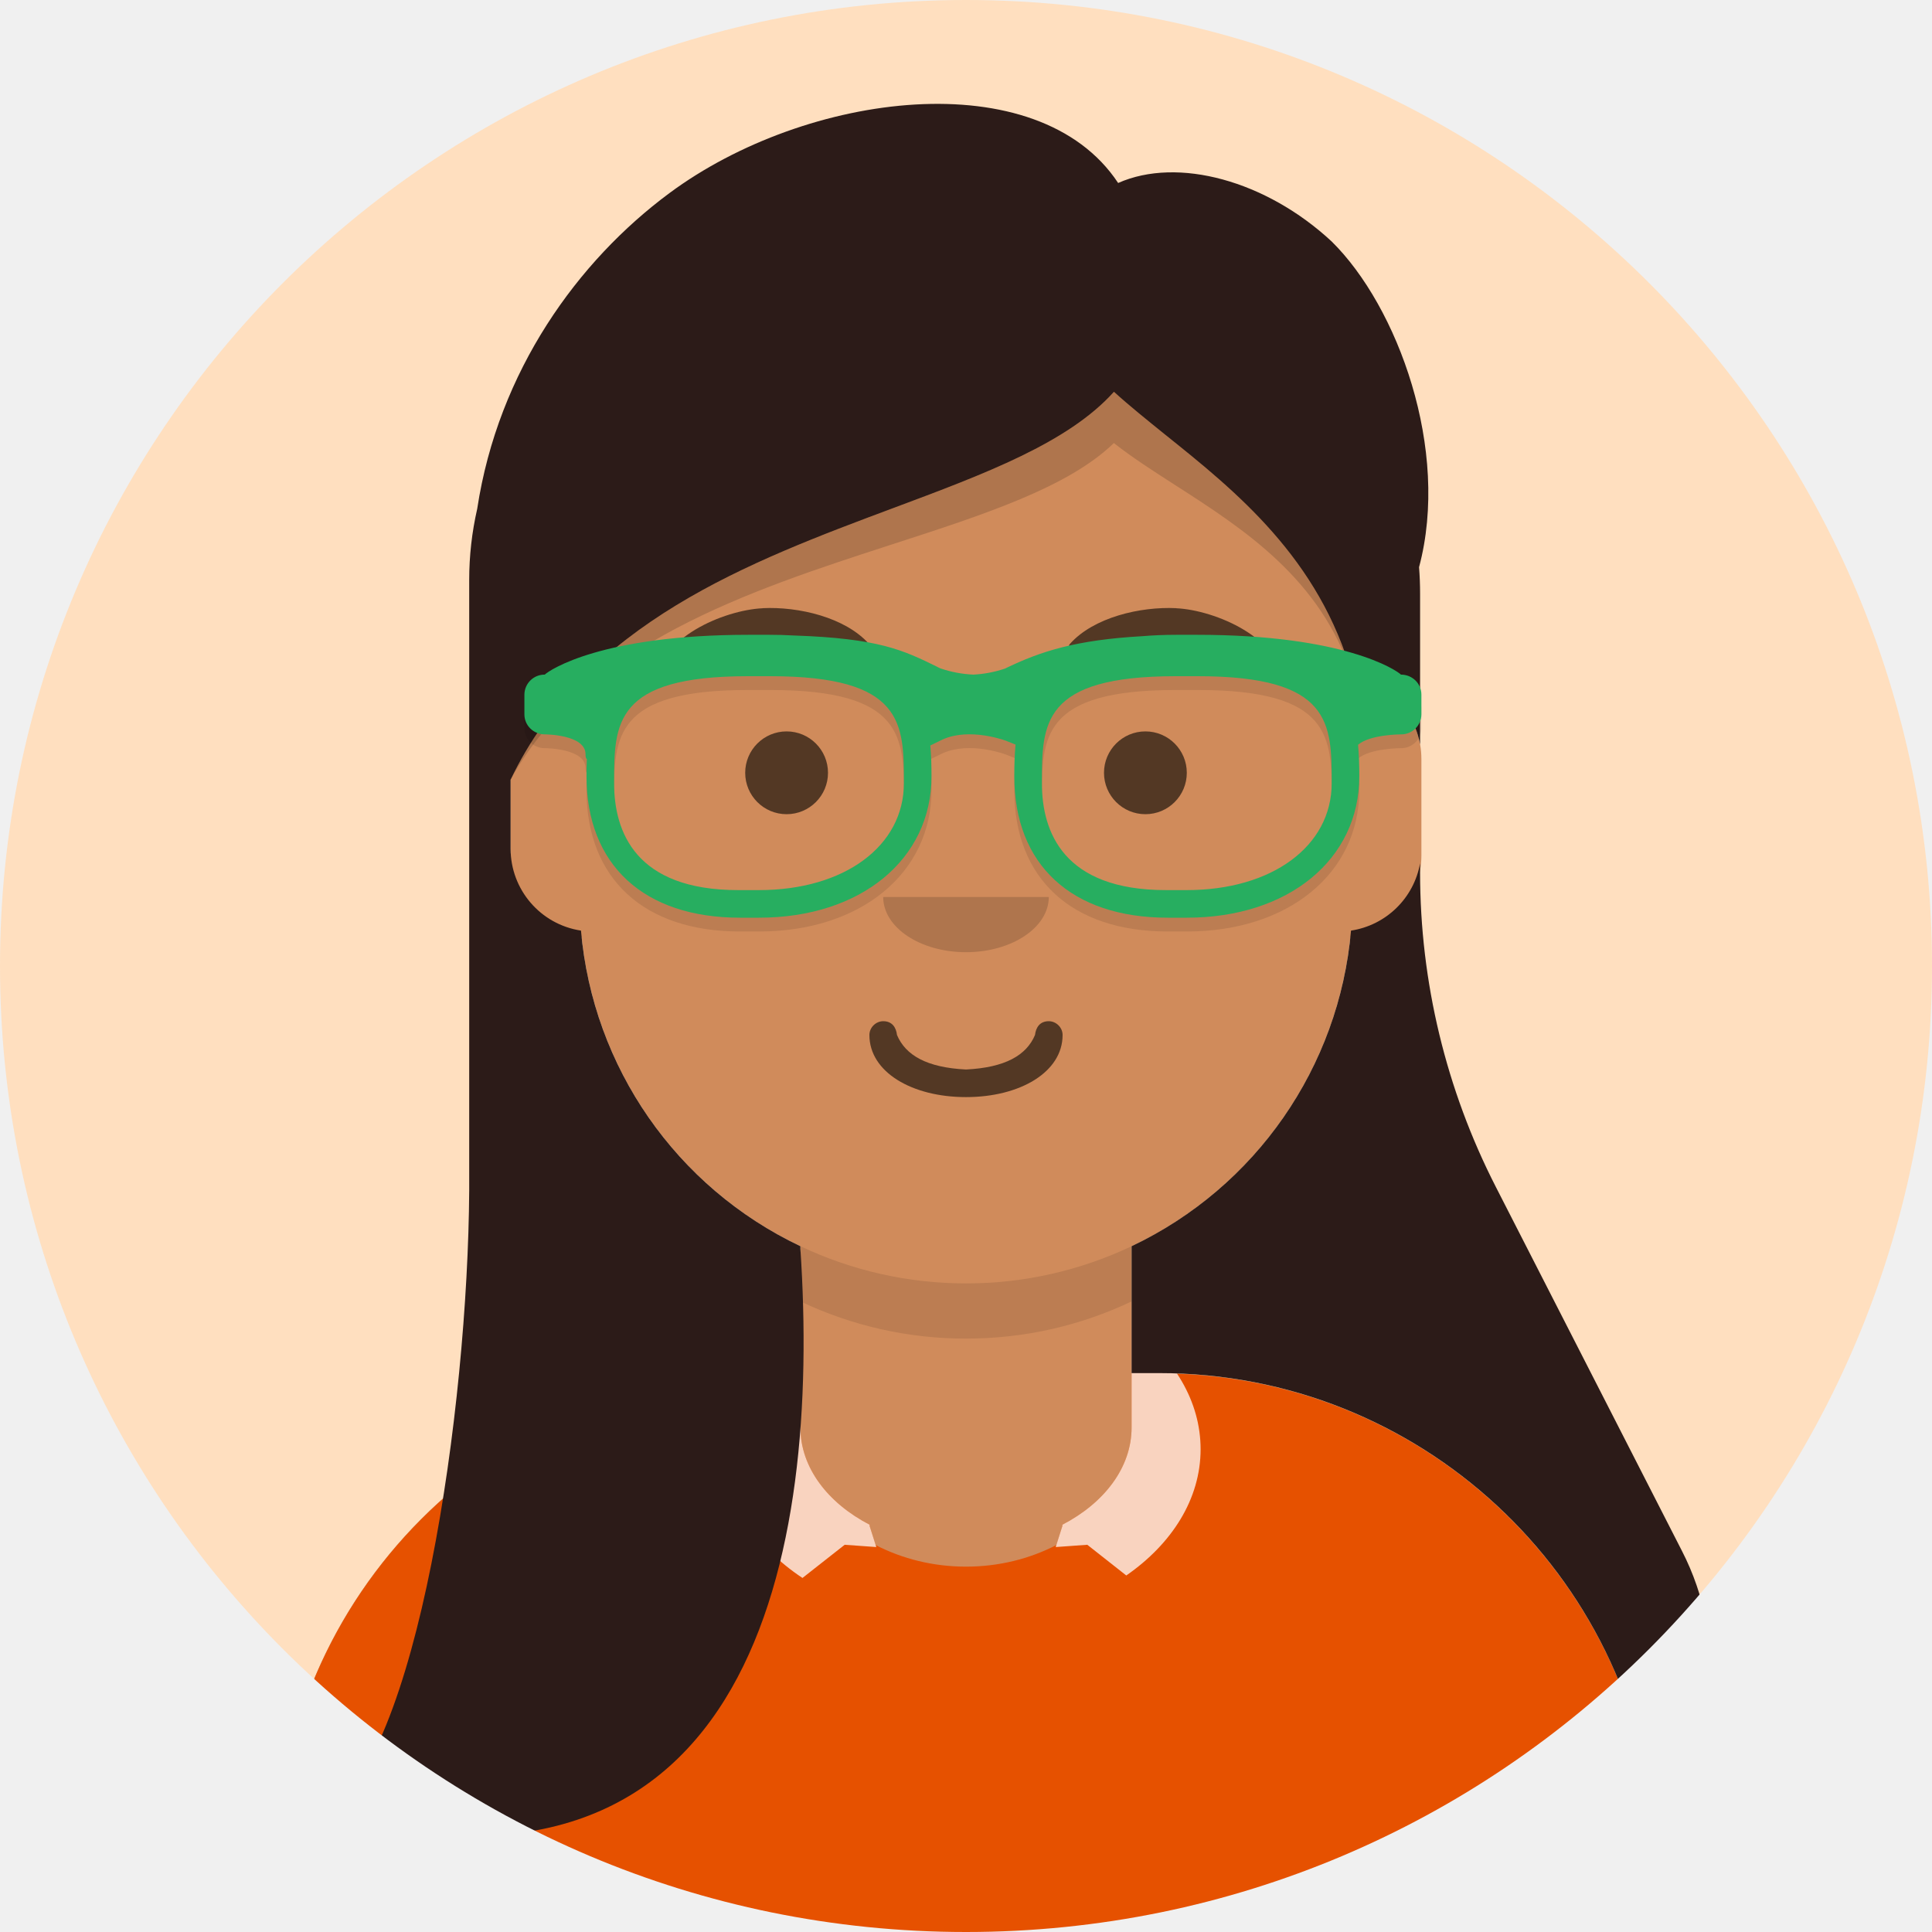
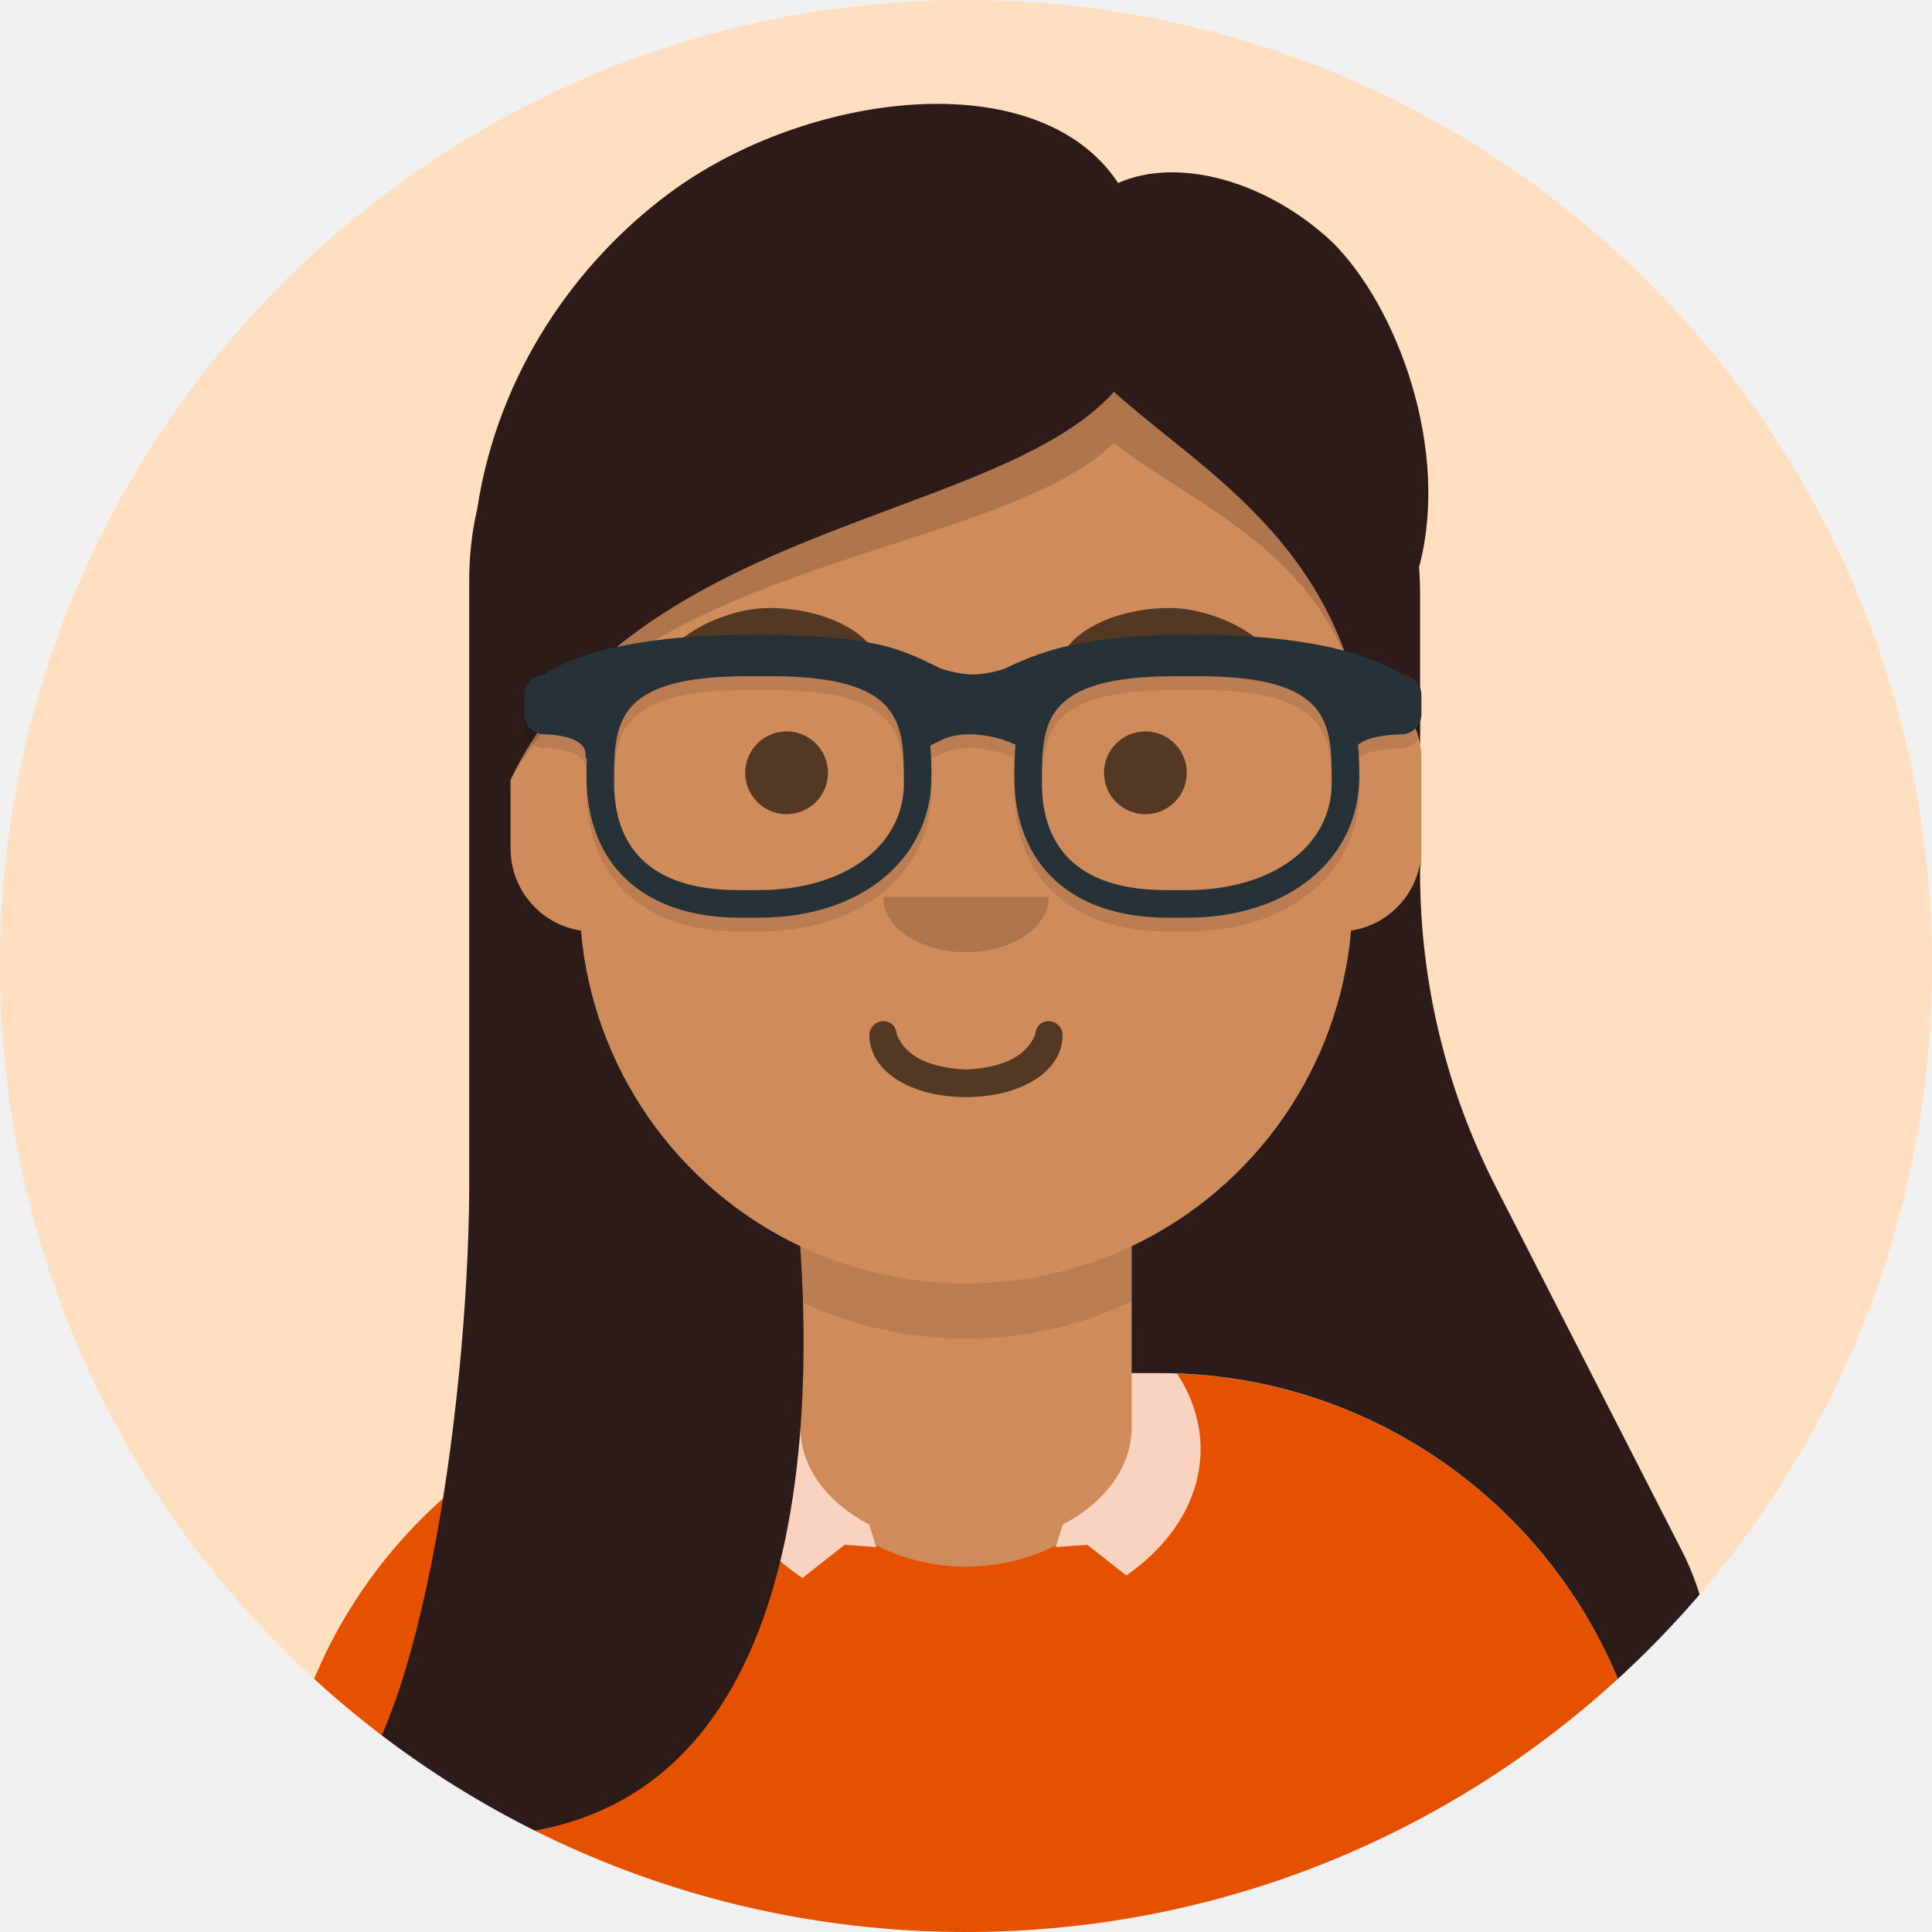
<svg xmlns="http://www.w3.org/2000/svg" viewBox="0 0 280 280" fill="none" shape-rendering="auto">
  <mask id="viewboxMask">
    <rect width="280" height="280" rx="140" ry="140" x="0" y="0" fill="#fff" />
  </mask>
  <g mask="url(#viewboxMask)">
    <rect fill="#ffdfbf" width="280" height="280" x="0" y="0" />
    <g transform="translate(8)">
      <path d="M132 36a56 56 0 0 0-56 56v6.17A12 12 0 0 0 66 110v14a12 12 0 0 0 10.3 11.88 56.04 56.04 0 0 0 31.7 44.73v18.4h-4a72 72 0 0 0-72 72v9h200v-9a72 72 0 0 0-72-72h-4v-18.39a56.04 56.04 0 0 0 31.7-44.73A12 12 0 0 0 198 124v-14a12 12 0 0 0-10-11.83V92a56 56 0 0 0-56-56Z" fill="#d08b5b" />
      <path d="M108 180.61v8a55.79 55.79 0 0 0 24 5.39c8.59 0 16.73-1.93 24-5.39v-8a55.79 55.79 0 0 1-24 5.39 55.79 55.79 0 0 1-24-5.39Z" fill="#000" fill-opacity=".1" />
      <g transform="translate(0 170)">
        <path d="M100.37 29.14a27.6 27.6 0 0 1 7.63-7.57v15.3c0 5.83 3.98 10.98 10.08 14.13l-.08.06.9 2.86c3.89 2 8.35 3.13 13.1 3.13s9.21-1.13 13.1-3.13l.9-2.86-.08-.06c6.1-3.15 10.08-8.3 10.08-14.12v-14.6a27.1 27.1 0 0 1 6.6 6.82 72 72 0 0 1 69.4 71.95V110H32v-8.95a72 72 0 0 1 68.37-71.9Z" fill="#e65100" />
        <path d="M108 21.57c-6.77 4.6-11 11.17-11 18.46 0 7.4 4.36 14.05 11.3 18.66l6.12-4.81 4.58.33-1-3.15.08-.06c-6.1-3.15-10.08-8.3-10.08-14.12v-15.3ZM156 36.88c0 5.82-3.98 10.97-10.08 14.12l.08.06-1 3.15 4.58-.33 5.65 4.45c6.63-4.6 10.77-11.1 10.77-18.3 0-6.92-3.82-13.2-10-17.75v14.6Z" fill="#fff" fill-opacity=".75" />
      </g>
      <g transform="translate(78 134)">
        <path d="M40 16c0 5.37 6.16 9 14 9s14-3.63 14-9c0-1.1-.95-2-2-2-1.3 0-1.87.9-2 2-1.24 2.94-4.32 4.72-10 5-5.68-.28-8.76-2.06-10-5-.13-1.1-.7-2-2-2-1.05 0-2 .9-2 2Z" fill="#000" fill-opacity=".6" />
      </g>
      <g transform="translate(104 122)">
        <path fill-rule="evenodd" clip-rule="evenodd" d="M16 8c0 4.42 5.37 8 12 8s12-3.58 12-8" fill="#000" fill-opacity=".16" />
      </g>
      <g transform="translate(76 90)">
        <path d="M36 22a6 6 0 1 1-12 0 6 6 0 0 1 12 0ZM88 22a6 6 0 1 1-12 0 6 6 0 0 1 12 0Z" fill="#000" fill-opacity=".6" />
      </g>
      <g transform="translate(76 82)">
        <path d="M26.55 6.15c-5.8.27-15.2 4.49-14.96 10.34.01.18.3.27.43.12 2.76-2.96 22.32-5.95 29.2-4.36.64.14 1.12-.48.72-.93-3.43-3.85-10.2-5.43-15.4-5.18ZM86.45 6.15c5.8.27 15.2 4.49 14.96 10.34-.01.18-.3.27-.43.12-2.76-2.96-22.32-5.95-29.2-4.36-.64.14-1.12-.48-.72-.93 3.43-3.85 10.2-5.43 15.4-5.18Z" fill-rule="evenodd" clip-rule="evenodd" fill="#000" fill-opacity=".6" />
      </g>
      <g transform="translate(-1)">
        <path d="M67 113c10.86-22.7 34.67-31.6 55.44-39.36 13.32-4.97 25.39-9.48 32-16.86 2.22 2.02 4.75 4.05 7.41 6.2C172.06 71.16 184.21 80.91 189 98v.17a12 12 0 0 1 9.81 9.72V86.04c0-1.3-.05-2.57-.15-3.84 4.54-17-3.1-37.78-12.66-47.2-9.48-8.82-22.3-12.32-30.95-8.48C143.45 8.98 109.9 13.24 90 28c-13.22 9.8-24.79 25.72-27.84 45.75A46.18 46.18 0 0 0 61 84.05v88.5c-.2 31.5-7.4 82.49-21 90.45 62.36 16.8 71.93-38.15 69-82v-.39a56.03 56.03 0 0 1-31.8-45.74A12 12 0 0 1 67 123v-10ZM157 180.61a56.03 56.03 0 0 0 31.8-45.74 12 12 0 0 0 10.01-9.76v1.36A100 100 0 0 0 209.78 172l26.95 52.71a37.79 37.79 0 0 1-3.94 40.76A72 72 0 0 0 161 199h-4v-18.39Z" fill="#2c1b18" />
        <path d="M67 113c10.86-22.7 34.67-31.6 55.44-39.36 13.32-4.97 25.39-9.48 32-16.86 2.22 2.02 4.75 4.05 7.41 6.2 10.19 8.17 22.3 17.89 27.11 34.9-4.57-14.04-15.75-21.22-25.6-27.55-3.21-2.06-6.28-4.03-8.93-6.12-6.6 6.4-18.67 10.32-32 14.64C101.68 85.58 77.87 93.3 67 113Z" fill="#000" fill-opacity=".16" />
      </g>
      <g transform="translate(49 72)" />
      <g transform="translate(62 42)">
        <g fill-rule="evenodd" clip-rule="evenodd">
          <path d="M38.5 52c-21.3 0-28.85 5.1-29.55 5.77A2.92 2.92 0 0 0 6 60.66v2.88c0 1.6 1.32 2.89 2.95 2.89 0 0 5.91 0 5.91 2.88 0 .44.07.65.19.68-.04.82-.05 1.66-.05 2.5C15 85.34 23.31 93 37.24 93H40c14.72 0 25-8.43 25-20.5 0-1.5-.04-3-.17-4.46l1.58-.77c.58-.29 1.21-.5 1.9-.64 1.85-.38 3.95-.22 5.99.28.73.18 1.26.35 1.5.45l1.38.55c-.14 1.5-.18 3.04-.18 4.6C77 85.34 85.31 93 99.24 93H102c14.72 0 25-8.43 25-20.5 0-1.54-.04-3.07-.18-4.56 1.74-1.51 6.22-1.51 6.22-1.51a2.92 2.92 0 0 0 2.96-2.89v-2.88c0-1.6-1.32-2.89-2.96-2.89-.69-.67-8.25-5.77-29.54-5.77H100.53c-1.8 0-3.44.07-4.97.2-9.54.54-14.68 2.15-19.92 4.7a17 17 0 0 1-4.56.87 17.01 17.01 0 0 1-4.81-.91l-.42-.2v-.01c-4.94-2.42-8.43-4.13-20.78-4.55a61.2 61.2 0 0 0-3.6-.1H38.5ZM19 73.5C19 64.84 19 58 38.39 58h3.22C61 58 61 64.84 61 73.5 61 82.63 52.36 89 40 89h-3.03C22.12 89 19 80.57 19 73.5Zm62 0c0-8.66 0-15.5 19.39-15.5h3.22C123 58 123 64.84 123 73.5c0 9.13-8.64 15.5-21 15.5h-3.03C84.12 89 81 80.57 81 73.5Z" fill="#000" fill-opacity=".1" />
-           <path d="M38.5 50c-21.3 0-28.85 5.1-29.55 5.77A2.92 2.92 0 0 0 6 58.66v2.88c0 1.6 1.32 2.89 2.95 2.89 0 0 5.91 0 5.91 2.88 0 .44.07.65.19.68-.04.82-.05 1.66-.05 2.5C15 83.34 23.31 91 37.24 91H40c14.72 0 25-8.43 25-20.5 0-1.5-.04-3-.17-4.46l1.58-.77c.58-.29 1.21-.5 1.9-.64 1.85-.38 3.95-.22 5.99.28.73.18 1.26.35 1.5.45l1.38.55c-.14 1.5-.18 3.04-.18 4.6C77 83.34 85.31 91 99.24 91H102c14.72 0 25-8.43 25-20.5 0-1.54-.04-3.07-.18-4.56 1.74-1.51 6.22-1.51 6.22-1.51a2.92 2.92 0 0 0 2.96-2.89v-2.88c0-1.6-1.32-2.89-2.96-2.89-.69-.67-8.25-5.77-29.54-5.77H100.53c-1.8 0-3.44.07-4.97.2-9.54.54-14.68 2.15-19.92 4.7a17 17 0 0 1-4.56.87 17.01 17.01 0 0 1-4.81-.91l-.42-.2v-.01c-4.94-2.42-8.43-4.13-20.78-4.55a61.2 61.2 0 0 0-3.6-.1H38.5ZM19 71.5C19 62.84 19 56 38.39 56h3.22C61 56 61 62.84 61 71.5 61 80.63 52.36 87 40 87h-3.03C22.12 87 19 78.57 19 71.5Zm62 0c0-8.66 0-15.5 19.39-15.5h3.22C123 56 123 62.84 123 71.5c0 9.13-8.64 15.5-21 15.5h-3.03C84.12 87 81 78.57 81 71.5Z" fill="#27ae60" />
+           <path d="M38.5 50c-21.3 0-28.85 5.1-29.55 5.77A2.92 2.92 0 0 0 6 58.66v2.88c0 1.6 1.32 2.89 2.95 2.89 0 0 5.91 0 5.91 2.88 0 .44.07.65.19.68-.04.82-.05 1.66-.05 2.5C15 83.34 23.31 91 37.24 91H40c14.72 0 25-8.43 25-20.5 0-1.5-.04-3-.17-4.46l1.58-.77c.58-.29 1.21-.5 1.9-.64 1.85-.38 3.95-.22 5.99.28.73.18 1.26.35 1.5.45l1.38.55c-.14 1.5-.18 3.04-.18 4.6C77 83.34 85.31 91 99.24 91H102c14.72 0 25-8.43 25-20.5 0-1.54-.04-3.07-.18-4.56 1.74-1.51 6.22-1.51 6.22-1.51a2.92 2.92 0 0 0 2.96-2.89v-2.88c0-1.6-1.32-2.89-2.96-2.89-.69-.67-8.25-5.77-29.54-5.77H100.53c-1.8 0-3.44.07-4.97.2-9.54.54-14.68 2.15-19.92 4.7a17 17 0 0 1-4.56.87 17.01 17.01 0 0 1-4.81-.91l-.42-.2v-.01c-4.94-2.42-8.43-4.13-20.78-4.55a61.2 61.2 0 0 0-3.6-.1H38.5ZM19 71.5C19 62.84 19 56 38.39 56h3.22C61 56 61 62.84 61 71.5 61 80.63 52.36 87 40 87h-3.03C22.12 87 19 78.57 19 71.5Zm62 0c0-8.66 0-15.5 19.39-15.5h3.22C123 56 123 62.84 123 71.5c0 9.13-8.64 15.5-21 15.5h-3.03C84.12 87 81 78.57 81 71.5Z" fill="#263238" />
        </g>
      </g>
    </g>
  </g>
</svg>
